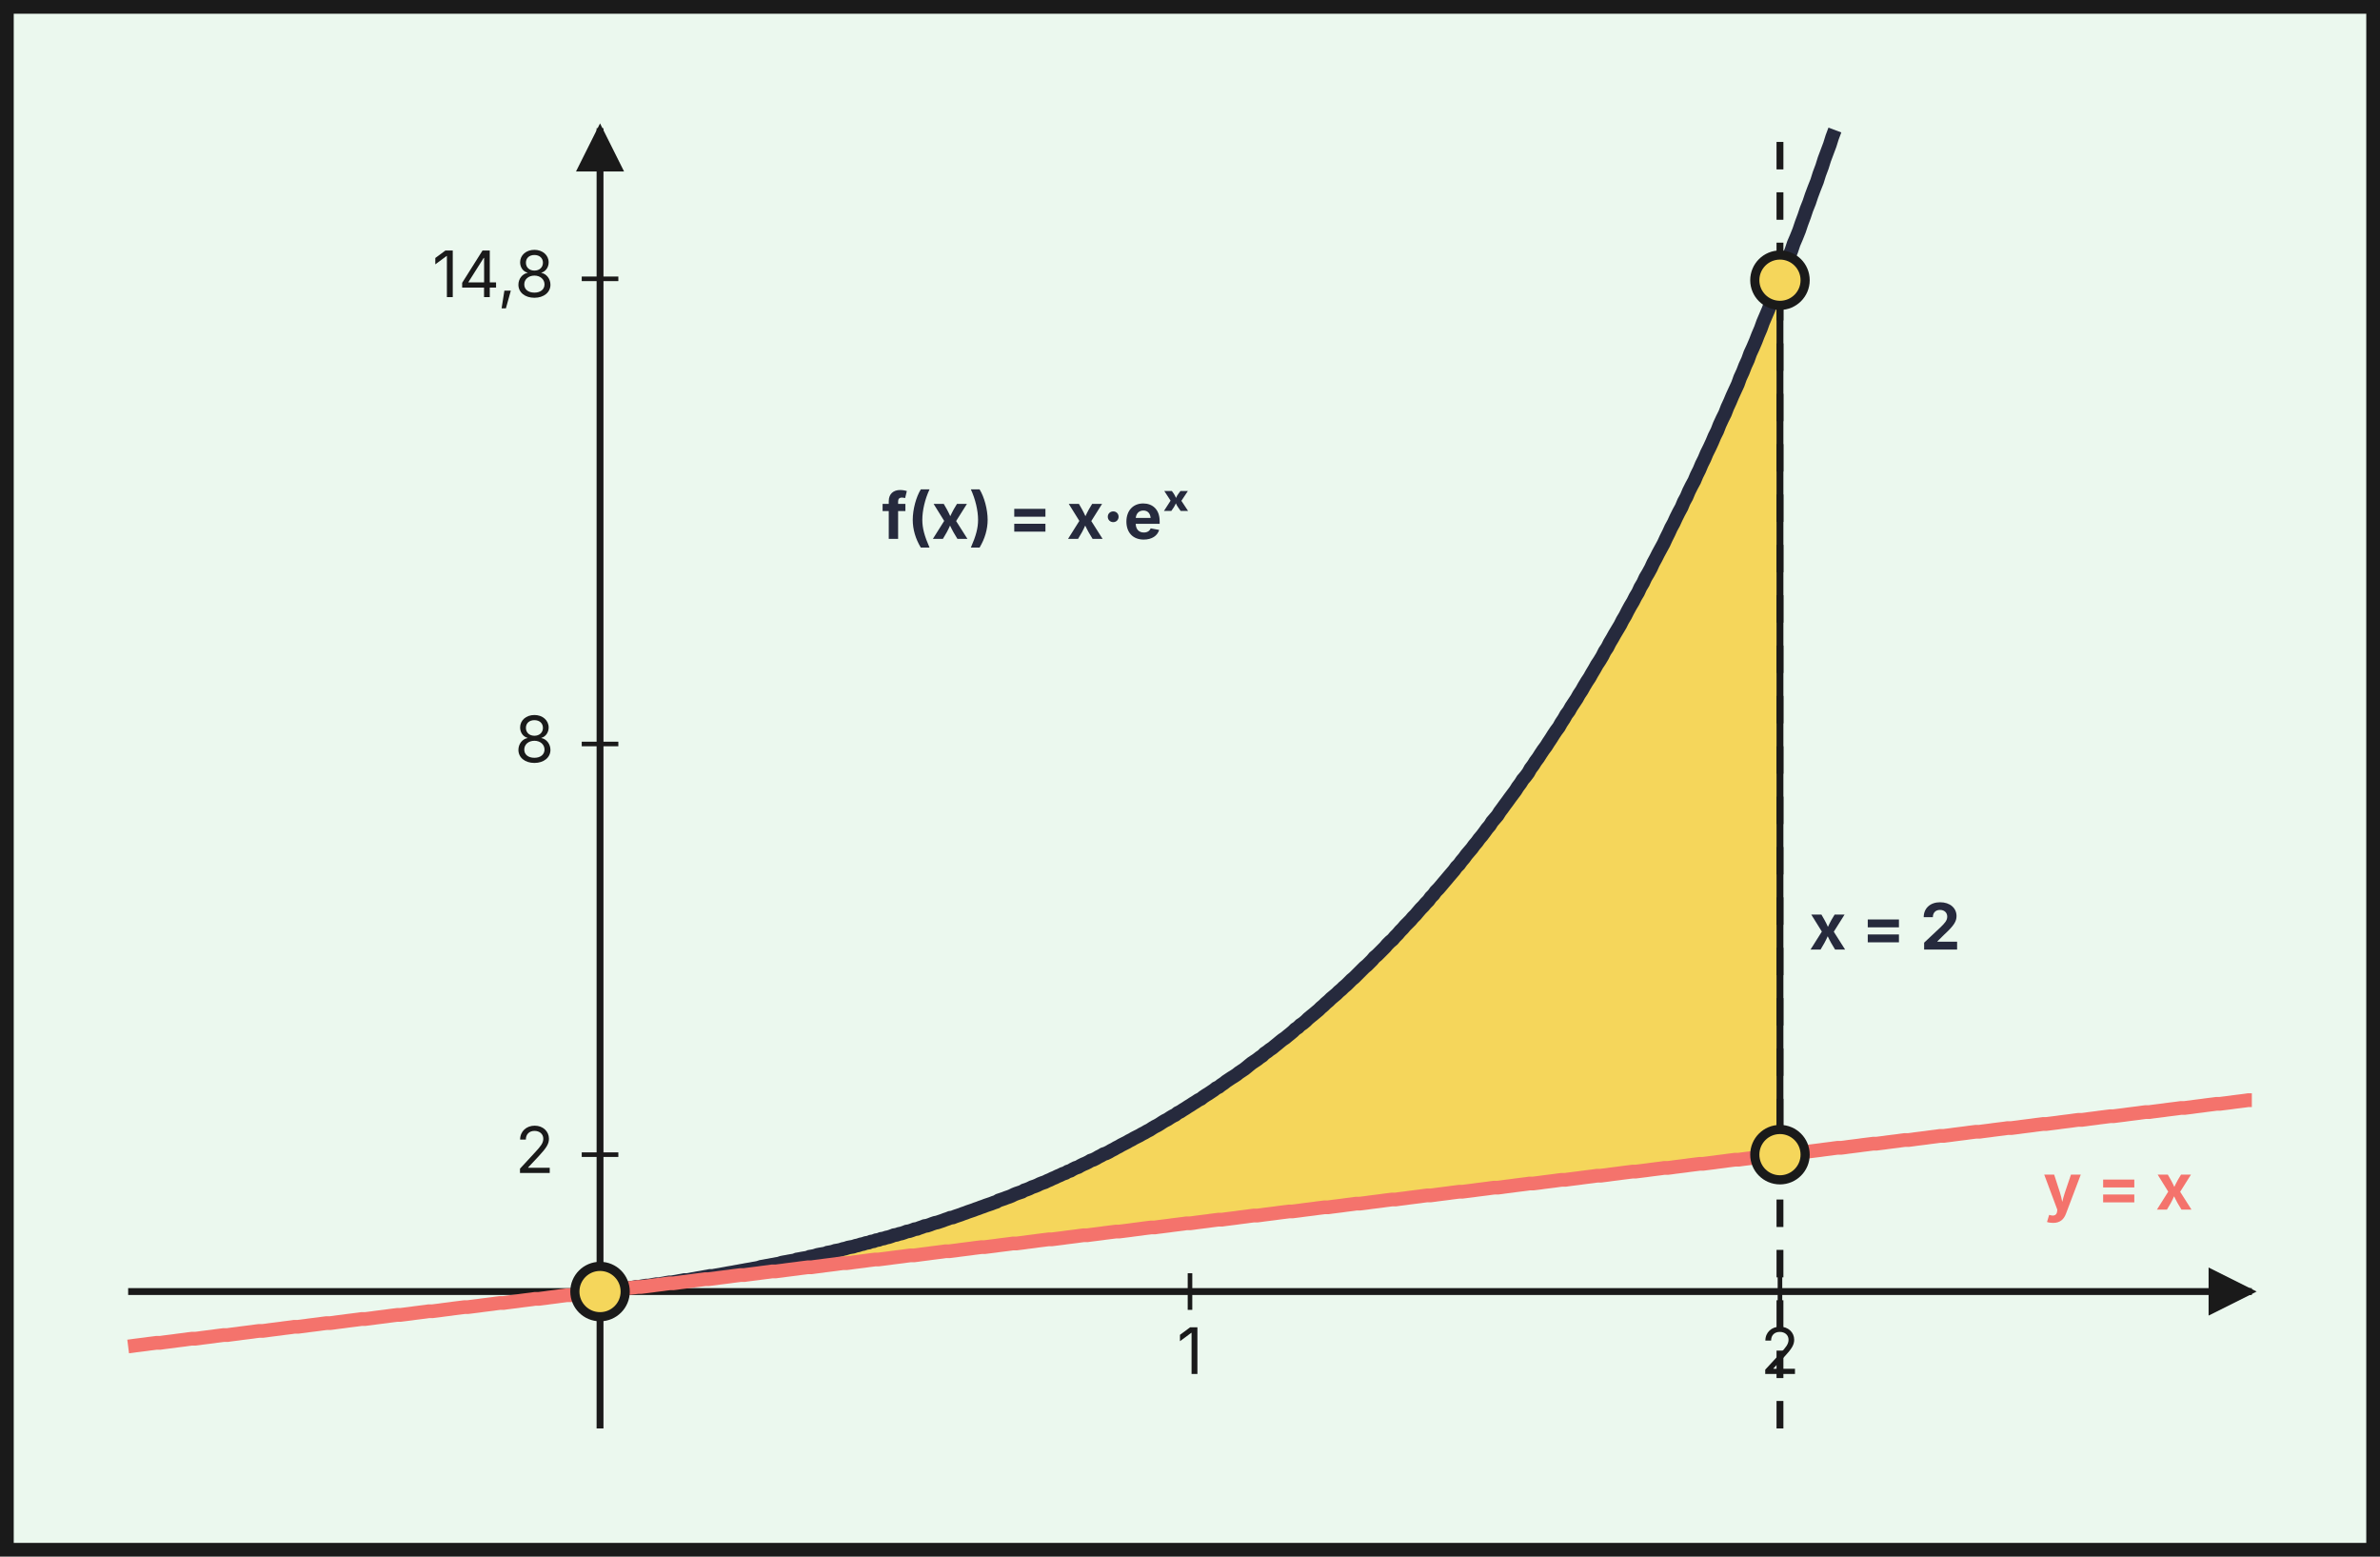
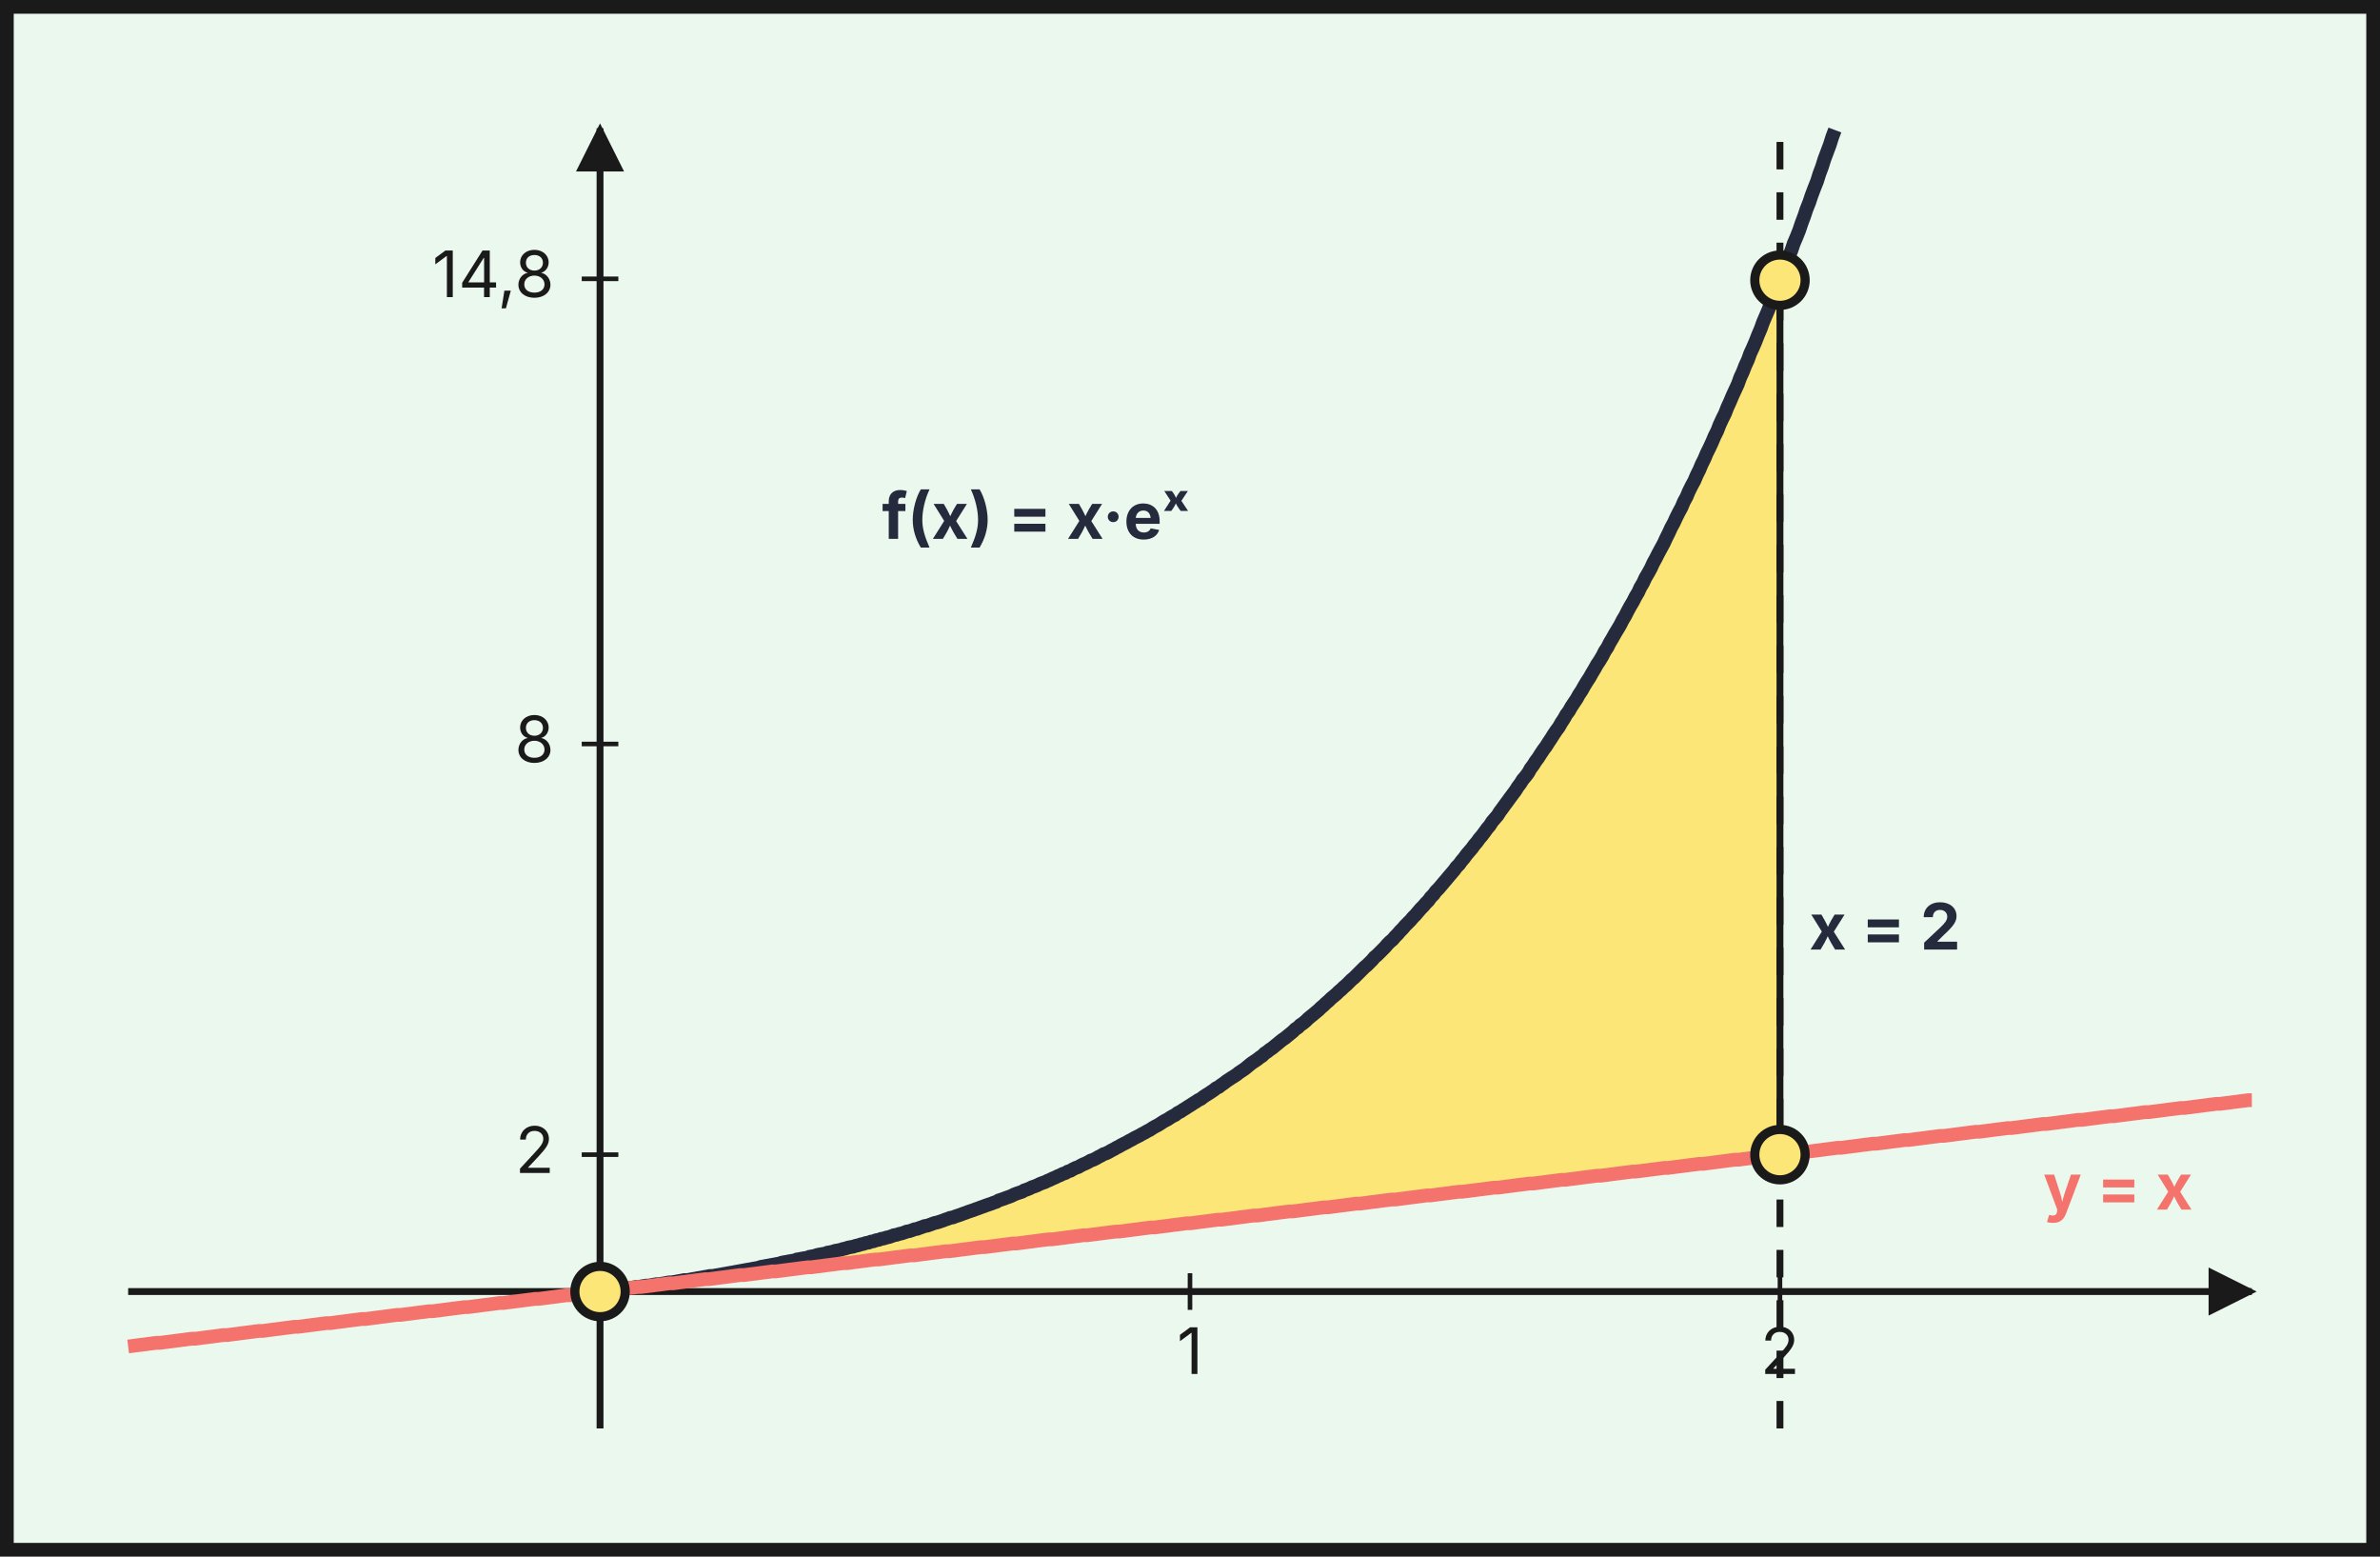
<svg xmlns="http://www.w3.org/2000/svg" viewBox="0 0 520 340" width="520" height="340" font-family="Inter, Helvetica, Arial, sans-serif" role="img">
  <defs>
    <marker id="f" viewBox="0 0 10 10" refX="9" refY="5" markerWidth="7" markerHeight="7" orient="auto">
      <path d="M0,0 L10,5 L0,10 z" fill="#1A1A1A" />
    </marker>
  </defs>
  <rect x="1.5" y="1.5" width="517" height="337" fill="#EBF8EE" stroke="#1A1A1A" stroke-width="3" />
-   <path d="M131.1,282.1 L133.3,281.9 L135.4,281.6 L137.6,281.3 L139.7,281.0 L141.9,280.8 L144.0,280.5 L146.1,280.1 L148.3,279.8 L150.4,279.5 L152.6,279.2 L154.7,278.8 L156.9,278.5 L159.0,278.1 L161.2,277.7 L163.3,277.3 L165.5,276.9 L167.6,276.5 L169.8,276.1 L171.9,275.6 L174.1,275.2 L176.2,274.7 L178.4,274.2 L180.5,273.7 L182.7,273.2 L184.8,272.7 L187.0,272.1 L189.1,271.6 L191.3,271.0 L193.4,270.4 L195.6,269.8 L197.7,269.2 L199.9,268.5 L202.0,267.9 L204.1,267.2 L206.3,266.5 L208.4,265.8 L210.6,265.0 L212.7,264.3 L214.9,263.5 L217.0,262.7 L219.2,261.9 L221.3,261.0 L223.5,260.2 L225.6,259.3 L227.8,258.4 L229.9,257.4 L232.1,256.5 L234.2,255.5 L236.4,254.5 L238.5,253.4 L240.7,252.4 L242.8,251.3 L245.0,250.2 L247.1,249.0 L249.3,247.8 L251.4,246.6 L253.6,245.4 L255.7,244.1 L257.9,242.8 L260.0,241.5 L262.1,240.1 L264.3,238.7 L266.4,237.3 L268.6,235.8 L270.7,234.3 L272.9,232.7 L275.0,231.1 L277.2,229.5 L279.3,227.8 L281.5,226.1 L283.6,224.4 L285.8,222.6 L287.9,220.7 L290.1,218.8 L292.2,216.9 L294.4,214.9 L296.5,212.9 L298.7,210.8 L300.8,208.7 L303.0,206.5 L305.1,204.3 L307.3,202.0 L309.4,199.6 L311.6,197.2 L313.7,194.8 L315.9,192.3 L318.0,189.7 L320.1,187.1 L322.3,184.4 L324.4,181.6 L326.6,178.8 L328.7,175.9 L330.9,172.9 L333.0,169.9 L335.2,166.8 L337.3,163.6 L339.5,160.4 L341.6,157.1 L343.8,153.7 L345.9,150.2 L348.1,146.6 L350.2,143.0 L352.4,139.3 L354.5,135.5 L356.7,131.6 L358.8,127.6 L361.0,123.5 L363.1,119.3 L365.3,115.1 L367.4,110.7 L369.6,106.2 L371.7,101.7 L373.9,97.0 L376.0,92.2 L378.1,87.3 L380.3,82.3 L382.4,77.2 L384.6,72.0 L386.7,66.7 L388.9,61.2 L388.9,252.2 L386.7,252.5 L384.6,252.7 L382.4,253.0 L380.3,253.2 L378.1,253.5 L376.0,253.7 L373.9,254.0 L371.7,254.2 L369.6,254.5 L367.4,254.7 L365.3,255.0 L363.1,255.2 L361.0,255.4 L358.8,255.7 L356.7,255.9 L354.5,256.2 L352.4,256.4 L350.2,256.7 L348.1,256.9 L345.9,257.2 L343.8,257.4 L341.6,257.7 L339.5,257.9 L337.3,258.2 L335.2,258.4 L333.0,258.7 L330.9,258.9 L328.7,259.2 L326.6,259.4 L324.4,259.7 L322.3,259.9 L320.1,260.2 L318.0,260.4 L315.9,260.7 L313.7,260.9 L311.6,261.2 L309.4,261.4 L307.3,261.7 L305.1,261.9 L303.0,262.2 L300.8,262.4 L298.7,262.7 L296.5,262.9 L294.4,263.2 L292.2,263.4 L290.1,263.7 L287.9,263.9 L285.8,264.2 L283.6,264.4 L281.5,264.7 L279.3,264.9 L277.2,265.2 L275.0,265.4 L272.9,265.7 L270.7,265.9 L268.6,266.2 L266.4,266.4 L264.3,266.7 L262.1,266.9 L260.0,267.2 L257.9,267.4 L255.7,267.7 L253.6,267.9 L251.4,268.2 L249.3,268.4 L247.1,268.7 L245.0,268.9 L242.8,269.2 L240.7,269.4 L238.5,269.6 L236.4,269.9 L234.2,270.1 L232.1,270.4 L229.9,270.6 L227.8,270.9 L225.6,271.1 L223.5,271.4 L221.3,271.6 L219.2,271.9 L217.0,272.1 L214.9,272.4 L212.7,272.6 L210.6,272.9 L208.4,273.1 L206.3,273.4 L204.1,273.6 L202.0,273.9 L199.9,274.1 L197.7,274.4 L195.6,274.6 L193.4,274.9 L191.3,275.1 L189.1,275.4 L187.0,275.6 L184.8,275.9 L182.7,276.1 L180.5,276.4 L178.4,276.6 L176.2,276.9 L174.1,277.1 L171.9,277.4 L169.8,277.6 L167.6,277.9 L165.5,278.1 L163.3,278.4 L161.2,278.6 L159.0,278.9 L156.9,279.1 L154.7,279.4 L152.6,279.6 L150.4,279.9 L148.3,280.1 L146.1,280.4 L144.0,280.6 L141.9,280.9 L139.7,281.1 L137.6,281.4 L135.4,281.6 L133.3,281.9 L131.1,282.1 Z" fill="#F5D65B" stroke="#1A1A1A" stroke-width="1.5" />
+   <path d="M131.1,282.1 L133.3,281.9 L135.4,281.6 L137.6,281.3 L139.7,281.0 L141.9,280.8 L144.0,280.5 L146.1,280.1 L148.3,279.8 L150.4,279.5 L152.6,279.2 L154.7,278.8 L156.9,278.5 L159.0,278.1 L161.2,277.7 L163.3,277.3 L165.5,276.9 L167.6,276.5 L169.8,276.1 L171.9,275.6 L174.1,275.2 L176.2,274.7 L178.4,274.2 L180.5,273.7 L182.7,273.2 L184.8,272.7 L187.0,272.1 L189.1,271.6 L191.3,271.0 L193.4,270.4 L195.6,269.8 L197.7,269.2 L199.9,268.5 L202.0,267.9 L204.1,267.2 L206.3,266.5 L208.4,265.8 L210.6,265.0 L212.7,264.3 L214.9,263.5 L217.0,262.7 L219.2,261.9 L221.3,261.0 L223.5,260.2 L225.6,259.3 L227.8,258.4 L229.9,257.4 L232.1,256.5 L234.2,255.5 L236.4,254.5 L238.5,253.4 L240.7,252.4 L242.8,251.3 L245.0,250.2 L247.1,249.0 L249.3,247.8 L251.4,246.6 L253.6,245.4 L255.7,244.1 L257.9,242.8 L260.0,241.5 L262.1,240.1 L264.3,238.7 L266.4,237.3 L268.6,235.8 L270.7,234.3 L272.9,232.7 L275.0,231.1 L277.2,229.5 L279.3,227.8 L281.5,226.1 L283.6,224.4 L285.8,222.6 L287.9,220.7 L290.1,218.8 L292.2,216.9 L294.4,214.9 L296.5,212.9 L298.7,210.8 L300.8,208.7 L303.0,206.5 L305.1,204.3 L307.3,202.0 L309.4,199.6 L311.6,197.2 L313.7,194.8 L315.9,192.3 L318.0,189.7 L320.1,187.1 L322.3,184.4 L324.4,181.6 L326.6,178.8 L328.7,175.9 L330.9,172.9 L333.0,169.9 L335.2,166.8 L337.3,163.6 L339.5,160.4 L341.6,157.1 L343.8,153.7 L345.9,150.2 L348.1,146.6 L350.2,143.0 L352.4,139.3 L354.5,135.5 L356.7,131.6 L358.8,127.6 L361.0,123.5 L363.1,119.3 L365.3,115.1 L367.4,110.7 L369.6,106.2 L371.7,101.7 L373.9,97.0 L376.0,92.2 L378.1,87.3 L380.3,82.3 L382.4,77.2 L384.6,72.0 L386.7,66.7 L388.9,61.2 L388.9,252.2 L386.7,252.5 L384.6,252.7 L382.4,253.0 L380.3,253.2 L378.1,253.5 L376.0,253.7 L373.9,254.0 L371.7,254.2 L369.6,254.5 L367.4,254.7 L365.3,255.0 L363.1,255.2 L361.0,255.4 L358.8,255.7 L356.7,255.9 L354.5,256.2 L352.4,256.4 L350.2,256.7 L348.1,256.9 L345.9,257.2 L343.8,257.4 L341.6,257.7 L339.5,257.9 L337.3,258.2 L335.2,258.4 L333.0,258.7 L330.9,258.9 L328.7,259.2 L326.6,259.4 L324.4,259.7 L322.3,259.9 L320.1,260.2 L318.0,260.4 L315.9,260.7 L313.7,260.9 L311.6,261.2 L309.4,261.4 L307.3,261.7 L305.1,261.9 L303.0,262.2 L300.8,262.4 L298.7,262.7 L296.5,262.9 L294.4,263.2 L292.2,263.4 L290.1,263.7 L287.9,263.9 L285.8,264.2 L283.6,264.4 L281.5,264.7 L279.3,264.9 L277.2,265.2 L275.0,265.4 L272.9,265.7 L270.7,265.9 L268.6,266.2 L266.4,266.4 L264.3,266.7 L262.1,266.9 L260.0,267.2 L257.9,267.4 L255.7,267.7 L253.6,267.9 L251.4,268.2 L249.3,268.4 L247.1,268.7 L245.0,268.9 L242.8,269.2 L240.7,269.4 L238.5,269.6 L236.4,269.9 L234.2,270.1 L232.1,270.4 L229.9,270.6 L227.8,270.9 L225.6,271.1 L223.5,271.4 L221.3,271.6 L219.2,271.9 L217.0,272.1 L214.9,272.4 L212.7,272.6 L210.6,272.9 L208.4,273.1 L206.3,273.4 L204.1,273.6 L202.0,273.9 L199.9,274.1 L197.7,274.4 L195.6,274.6 L193.4,274.9 L191.3,275.1 L189.1,275.4 L187.0,275.6 L184.8,275.9 L182.7,276.1 L180.5,276.4 L178.4,276.6 L176.2,276.9 L174.1,277.1 L171.9,277.4 L169.8,277.6 L167.6,277.9 L165.5,278.1 L163.3,278.4 L161.2,278.6 L159.0,278.9 L156.9,279.1 L154.7,279.4 L152.6,279.6 L150.4,279.9 L148.3,280.1 L146.1,280.4 L144.0,280.6 L141.9,280.9 L139.7,281.1 L137.6,281.4 L135.4,281.6 L133.3,281.9 L131.1,282.1 Z" fill="#FCE678" stroke="#1A1A1A" stroke-width="1.5" />
  <line x1="28.0" y1="282.1" x2="492.0" y2="282.1" stroke="#1A1A1A" stroke-width="1.5" marker-end="url(#f)" />
  <line x1="131.1" y1="312.0" x2="131.1" y2="28.0" stroke="#1A1A1A" stroke-width="1.5" marker-end="url(#f)" />
  <line x1="260.0" y1="278.1" x2="260.0" y2="286.1" stroke="#1A1A1A" />
  <text x="260.0" y="300.1" text-anchor="middle" font-size="14" fill="#1A1A1A">1</text>
  <line x1="388.9" y1="278.1" x2="388.9" y2="286.1" stroke="#1A1A1A" />
  <text x="388.9" y="300.1" text-anchor="middle" font-size="14" fill="#1A1A1A">2</text>
  <line x1="127.1" y1="252.2" x2="135.1" y2="252.2" stroke="#1A1A1A" />
  <text x="121.1" y="256.2" text-anchor="end" font-size="14" fill="#1A1A1A">2</text>
  <line x1="127.1" y1="162.5" x2="135.1" y2="162.5" stroke="#1A1A1A" />
  <text x="121.1" y="166.5" text-anchor="end" font-size="14" fill="#1A1A1A">8</text>
  <line x1="127.1" y1="60.9" x2="135.1" y2="60.9" stroke="#1A1A1A" />
  <text x="121.1" y="64.9" text-anchor="end" font-size="14" fill="#1A1A1A">14,8</text>
  <path d="M131.1,282.1 L131.7,282.0 L132.2,282.0 L132.8,281.9 L133.3,281.8 L133.9,281.8 L134.5,281.7 L135.0,281.6 L135.6,281.6 L136.1,281.5 L136.7,281.4 L137.3,281.4 L137.8,281.3 L138.4,281.2 L138.9,281.1 L139.5,281.1 L140.0,281.0 L140.6,280.9 L141.2,280.8 L141.7,280.8 L142.3,280.7 L142.8,280.6 L143.4,280.5 L144.0,280.5 L144.5,280.4 L145.1,280.3 L145.6,280.2 L146.2,280.1 L146.7,280.1 L147.3,280.0 L147.9,279.9 L148.4,279.8 L149.0,279.7 L149.5,279.6 L150.1,279.6 L150.7,279.5 L151.2,279.4 L151.8,279.3 L152.3,279.2 L152.9,279.1 L153.5,279.0 L154.0,278.9 L154.6,278.8 L155.1,278.7 L155.7,278.7 L156.2,278.6 L156.8,278.5 L157.4,278.4 L157.9,278.3 L158.5,278.2 L159.0,278.1 L159.6,278.0 L160.2,277.9 L160.7,277.8 L161.3,277.7 L161.8,277.6 L162.4,277.5 L162.9,277.4 L163.5,277.3 L164.1,277.2 L164.6,277.1 L165.2,277.0 L165.7,276.9 L166.3,276.7 L166.9,276.6 L167.4,276.5 L168.0,276.4 L168.5,276.3 L169.1,276.2 L169.6,276.1 L170.2,276.0 L170.8,275.8 L171.3,275.7 L171.9,275.6 L172.4,275.5 L173.0,275.4 L173.6,275.3 L174.1,275.1 L174.7,275.0 L175.2,274.9 L175.8,274.8 L176.4,274.7 L176.9,274.5 L177.5,274.4 L178.0,274.3 L178.6,274.1 L179.1,274.0 L179.7,273.9 L180.3,273.8 L180.8,273.6 L181.4,273.5 L181.9,273.4 L182.5,273.2 L183.1,273.1 L183.6,273.0 L184.2,272.8 L184.7,272.7 L185.3,272.5 L185.8,272.4 L186.4,272.3 L187.0,272.1 L187.5,272.0 L188.1,271.8 L188.6,271.7 L189.2,271.5 L189.8,271.4 L190.3,271.2 L190.9,271.1 L191.4,270.9 L192.0,270.8 L192.5,270.6 L193.1,270.5 L193.7,270.3 L194.2,270.2 L194.8,270.0 L195.3,269.8 L195.9,269.7 L196.5,269.5 L197.0,269.4 L197.6,269.2 L198.1,269.0 L198.7,268.9 L199.3,268.7 L199.8,268.5 L200.4,268.4 L200.9,268.2 L201.5,268.0 L202.0,267.8 L202.6,267.7 L203.2,267.5 L203.7,267.3 L204.3,267.1 L204.8,267.0 L205.4,266.8 L206.0,266.6 L206.5,266.4 L207.1,266.2 L207.6,266.0 L208.2,265.9 L208.7,265.7 L209.3,265.5 L209.9,265.3 L210.4,265.1 L211.0,264.9 L211.5,264.7 L212.1,264.5 L212.7,264.3 L213.2,264.1 L213.8,263.9 L214.3,263.7 L214.9,263.5 L215.4,263.3 L216.0,263.1 L216.6,262.9 L217.1,262.7 L217.7,262.5 L218.2,262.2 L218.8,262.0 L219.4,261.8 L219.9,261.6 L220.5,261.4 L221.0,261.2 L221.6,260.9 L222.1,260.7 L222.7,260.5 L223.3,260.3 L223.8,260.0 L224.4,259.8 L224.9,259.6 L225.5,259.3 L226.1,259.1 L226.6,258.9 L227.2,258.6 L227.7,258.4 L228.3,258.2 L228.9,257.9 L229.4,257.7 L230.0,257.4 L230.5,257.2 L231.1,256.9 L231.6,256.7 L232.2,256.4 L232.8,256.2 L233.3,255.9 L233.9,255.7 L234.4,255.4 L235.0,255.1 L235.6,254.9 L236.1,254.6 L236.7,254.3 L237.2,254.1 L237.8,253.8 L238.3,253.5 L238.9,253.3 L239.5,253.0 L240.0,252.7 L240.6,252.4 L241.1,252.1 L241.7,251.9 L242.3,251.6 L242.8,251.3 L243.4,251.0 L243.9,250.7 L244.5,250.4 L245.0,250.1 L245.6,249.8 L246.2,249.5 L246.7,249.2 L247.3,248.9 L247.8,248.6 L248.4,248.3 L249.0,248.0 L249.5,247.7 L250.1,247.4 L250.6,247.1 L251.2,246.8 L251.8,246.4 L252.3,246.1 L252.9,245.8 L253.4,245.5 L254.0,245.1 L254.5,244.8 L255.1,244.5 L255.7,244.1 L256.2,243.8 L256.8,243.5 L257.3,243.1 L257.9,242.8 L258.5,242.4 L259.0,242.1 L259.6,241.7 L260.1,241.4 L260.7,241.0 L261.2,240.7 L261.8,240.3 L262.4,240.0 L262.9,239.6 L263.5,239.2 L264.0,238.9 L264.6,238.5 L265.2,238.1 L265.7,237.7 L266.3,237.4 L266.8,237.0 L267.4,236.6 L267.9,236.2 L268.5,235.8 L269.1,235.4 L269.6,235.1 L270.2,234.7 L270.7,234.3 L271.3,233.9 L271.9,233.5 L272.4,233.1 L273.0,232.6 L273.5,232.2 L274.1,231.8 L274.7,231.4 L275.2,231.0 L275.8,230.6 L276.3,230.1 L276.9,229.7 L277.4,229.3 L278.0,228.9 L278.6,228.4 L279.1,228.0 L279.7,227.5 L280.2,227.1 L280.8,226.7 L281.4,226.2 L281.9,225.8 L282.5,225.3 L283.0,224.8 L283.6,224.4 L284.1,223.9 L284.7,223.5 L285.3,223.0 L285.8,222.5 L286.4,222.0 L286.9,221.6 L287.5,221.1 L288.1,220.6 L288.6,220.1 L289.2,219.6 L289.7,219.1 L290.3,218.6 L290.8,218.1 L291.4,217.6 L292.0,217.1 L292.5,216.6 L293.1,216.1 L293.6,215.6 L294.2,215.1 L294.8,214.5 L295.3,214.0 L295.9,213.5 L296.4,213.0 L297.0,212.4 L297.5,211.9 L298.1,211.3 L298.7,210.8 L299.2,210.3 L299.8,209.7 L300.3,209.1 L300.9,208.6 L301.5,208.0 L302.0,207.5 L302.6,206.9 L303.1,206.3 L303.7,205.7 L304.3,205.2 L304.8,204.6 L305.4,204.0 L305.9,203.4 L306.5,202.8 L307.0,202.2 L307.6,201.6 L308.2,201.0 L308.7,200.4 L309.3,199.8 L309.8,199.2 L310.4,198.5 L311.0,197.9 L311.5,197.3 L312.1,196.7 L312.6,196.0 L313.2,195.4 L313.7,194.7 L314.3,194.1 L314.9,193.4 L315.4,192.8 L316.0,192.1 L316.5,191.5 L317.1,190.8 L317.7,190.1 L318.2,189.4 L318.8,188.8 L319.3,188.1 L319.9,187.4 L320.4,186.7 L321.0,186.0 L321.6,185.3 L322.1,184.6 L322.7,183.9 L323.2,183.2 L323.8,182.5 L324.4,181.7 L324.9,181.0 L325.5,180.3 L326.0,179.5 L326.6,178.8 L327.2,178.1 L327.7,177.3 L328.3,176.5 L328.8,175.8 L329.4,175.0 L329.9,174.3 L330.5,173.5 L331.1,172.7 L331.6,171.9 L332.2,171.1 L332.7,170.3 L333.3,169.6 L333.9,168.8 L334.4,167.9 L335.0,167.1 L335.5,166.3 L336.1,165.5 L336.6,164.7 L337.2,163.8 L337.8,163.0 L338.3,162.2 L338.9,161.3 L339.4,160.5 L340.0,159.6 L340.6,158.8 L341.1,157.9 L341.7,157.0 L342.2,156.1 L342.8,155.3 L343.3,154.4 L343.9,153.5 L344.5,152.6 L345.0,151.7 L345.6,150.8 L346.1,149.9 L346.7,148.9 L347.3,148.0 L347.8,147.1 L348.4,146.1 L348.9,145.2 L349.5,144.3 L350.1,143.3 L350.6,142.3 L351.2,141.4 L351.7,140.4 L352.3,139.4 L352.8,138.5 L353.4,137.5 L354.0,136.5 L354.5,135.5 L355.1,134.5 L355.6,133.5 L356.2,132.4 L356.8,131.4 L357.3,130.4 L357.9,129.4 L358.4,128.3 L359.0,127.3 L359.5,126.2 L360.1,125.2 L360.7,124.1 L361.2,123.0 L361.8,121.9 L362.3,120.9 L362.9,119.8 L363.5,118.7 L364.0,117.6 L364.6,116.4 L365.1,115.3 L365.7,114.2 L366.2,113.1 L366.8,111.9 L367.4,110.8 L367.9,109.6 L368.5,108.5 L369.0,107.3 L369.6,106.1 L370.2,105.0 L370.7,103.8 L371.3,102.6 L371.8,101.4 L372.4,100.2 L372.9,99.0 L373.5,97.8 L374.1,96.5 L374.6,95.3 L375.2,94.1 L375.7,92.8 L376.3,91.5 L376.9,90.3 L377.4,89.0 L378.0,87.7 L378.5,86.5 L379.1,85.2 L379.7,83.9 L380.2,82.5 L380.8,81.2 L381.3,79.9 L381.9,78.6 L382.4,77.2 L383.0,75.9 L383.6,74.5 L384.1,73.2 L384.7,71.8 L385.2,70.4 L385.8,69.0 L386.4,67.6 L386.9,66.2 L387.5,64.8 L388.0,63.4 L388.6,62.0 L389.1,60.5 L389.7,59.1 L390.3,57.7 L390.8,56.2 L391.4,54.7 L391.9,53.2 L392.5,51.8 L393.1,50.3 L393.6,48.8 L394.2,47.2 L394.7,45.7 L395.3,44.2 L395.8,42.7 L396.4,41.1 L397.0,39.6 L397.5,38.0 L398.1,36.4 L398.6,34.8 L399.2,33.2 L399.8,31.6 L400.3,30.0 L400.9,28.4" fill="none" stroke="#262A3D" stroke-width="3" />
  <path d="M28.0,294.1 L28.8,294.0 L29.5,293.9 L30.3,293.8 L31.1,293.7 L31.9,293.6 L32.6,293.5 L33.4,293.4 L34.2,293.3 L35.0,293.3 L35.7,293.2 L36.5,293.1 L37.3,293.0 L38.1,292.9 L38.8,292.8 L39.6,292.7 L40.4,292.6 L41.1,292.5 L41.9,292.4 L42.7,292.4 L43.5,292.3 L44.2,292.2 L45.0,292.1 L45.8,292.0 L46.6,291.9 L47.3,291.8 L48.1,291.7 L48.9,291.6 L49.7,291.6 L50.4,291.5 L51.2,291.4 L52.0,291.3 L52.7,291.2 L53.5,291.1 L54.3,291.0 L55.1,290.9 L55.8,290.8 L56.6,290.7 L57.4,290.7 L58.2,290.6 L58.9,290.5 L59.7,290.4 L60.5,290.3 L61.3,290.2 L62.0,290.1 L62.8,290.0 L63.6,289.9 L64.3,289.8 L65.1,289.8 L65.9,289.7 L66.7,289.6 L67.4,289.5 L68.2,289.4 L69.0,289.3 L69.8,289.2 L70.5,289.1 L71.3,289.0 L72.1,289.0 L72.9,288.9 L73.6,288.8 L74.4,288.7 L75.2,288.6 L75.9,288.5 L76.7,288.4 L77.5,288.3 L78.3,288.2 L79.0,288.1 L79.8,288.1 L80.6,288.0 L81.4,287.9 L82.1,287.8 L82.9,287.7 L83.7,287.6 L84.5,287.5 L85.2,287.4 L86.0,287.3 L86.8,287.2 L87.5,287.2 L88.3,287.1 L89.1,287.0 L89.9,286.9 L90.6,286.8 L91.4,286.7 L92.2,286.6 L93.0,286.5 L93.7,286.4 L94.5,286.4 L95.3,286.3 L96.1,286.2 L96.8,286.1 L97.6,286.0 L98.4,285.9 L99.1,285.8 L99.9,285.7 L100.7,285.6 L101.5,285.5 L102.2,285.5 L103.0,285.4 L103.8,285.3 L104.6,285.2 L105.3,285.1 L106.1,285.0 L106.9,284.9 L107.7,284.8 L108.4,284.7 L109.2,284.6 L110.0,284.6 L110.7,284.5 L111.5,284.4 L112.3,284.3 L113.1,284.2 L113.8,284.1 L114.6,284.0 L115.4,283.9 L116.2,283.8 L116.9,283.7 L117.7,283.7 L118.5,283.6 L119.3,283.5 L120.0,283.4 L120.8,283.3 L121.6,283.2 L122.3,283.1 L123.1,283.0 L123.9,282.9 L124.7,282.9 L125.4,282.8 L126.2,282.7 L127.0,282.6 L127.8,282.5 L128.5,282.4 L129.3,282.3 L130.1,282.2 L130.9,282.1 L131.6,282.0 L132.4,282.0 L133.2,281.9 L133.9,281.8 L134.7,281.7 L135.5,281.6 L136.3,281.5 L137.0,281.4 L137.8,281.3 L138.6,281.2 L139.4,281.1 L140.1,281.1 L140.9,281.0 L141.7,280.9 L142.5,280.8 L143.2,280.7 L144.0,280.6 L144.8,280.5 L145.5,280.4 L146.3,280.3 L147.1,280.3 L147.9,280.2 L148.6,280.1 L149.4,280.0 L150.2,279.9 L151.0,279.8 L151.7,279.7 L152.5,279.6 L153.3,279.5 L154.1,279.4 L154.8,279.4 L155.6,279.3 L156.4,279.2 L157.1,279.1 L157.9,279.0 L158.7,278.9 L159.5,278.8 L160.2,278.7 L161.0,278.6 L161.8,278.5 L162.6,278.5 L163.3,278.4 L164.1,278.3 L164.9,278.2 L165.7,278.1 L166.4,278.0 L167.2,277.9 L168.0,277.8 L168.7,277.7 L169.5,277.7 L170.3,277.6 L171.1,277.5 L171.8,277.4 L172.6,277.3 L173.4,277.2 L174.2,277.1 L174.9,277.0 L175.7,276.9 L176.5,276.8 L177.3,276.8 L178.0,276.7 L178.8,276.6 L179.6,276.5 L180.3,276.4 L181.1,276.3 L181.9,276.2 L182.7,276.1 L183.4,276.0 L184.2,275.9 L185.0,275.9 L185.8,275.8 L186.5,275.7 L187.3,275.6 L188.1,275.5 L188.9,275.4 L189.6,275.3 L190.4,275.2 L191.2,275.1 L191.9,275.1 L192.7,275.0 L193.5,274.9 L194.3,274.8 L195.0,274.7 L195.8,274.6 L196.6,274.5 L197.4,274.4 L198.1,274.3 L198.9,274.2 L199.7,274.2 L200.5,274.1 L201.2,274.0 L202.0,273.9 L202.8,273.8 L203.5,273.7 L204.3,273.6 L205.1,273.5 L205.9,273.4 L206.6,273.3 L207.4,273.3 L208.2,273.2 L209.0,273.1 L209.7,273.0 L210.5,272.9 L211.3,272.8 L212.1,272.7 L212.8,272.6 L213.6,272.5 L214.4,272.4 L215.1,272.4 L215.9,272.3 L216.7,272.2 L217.5,272.1 L218.2,272.0 L219.0,271.9 L219.8,271.8 L220.6,271.7 L221.3,271.6 L222.1,271.6 L222.9,271.5 L223.7,271.4 L224.4,271.3 L225.2,271.2 L226.0,271.1 L226.7,271.0 L227.5,270.9 L228.3,270.8 L229.1,270.7 L229.8,270.7 L230.6,270.6 L231.4,270.5 L232.2,270.4 L232.9,270.3 L233.7,270.2 L234.5,270.1 L235.3,270.0 L236.0,269.9 L236.8,269.8 L237.6,269.8 L238.3,269.7 L239.1,269.6 L239.9,269.5 L240.7,269.4 L241.4,269.3 L242.2,269.2 L243.0,269.1 L243.8,269.0 L244.5,269.0 L245.3,268.9 L246.1,268.8 L246.9,268.7 L247.6,268.6 L248.4,268.5 L249.2,268.4 L249.9,268.3 L250.7,268.2 L251.5,268.1 L252.3,268.1 L253.0,268.0 L253.8,267.9 L254.6,267.8 L255.4,267.7 L256.1,267.6 L256.9,267.5 L257.7,267.4 L258.5,267.3 L259.2,267.2 L260.0,267.2 L260.8,267.1 L261.5,267.0 L262.3,266.9 L263.1,266.8 L263.9,266.7 L264.6,266.6 L265.4,266.5 L266.2,266.4 L267.0,266.4 L267.7,266.3 L268.5,266.2 L269.3,266.1 L270.1,266.0 L270.8,265.9 L271.6,265.8 L272.4,265.7 L273.1,265.6 L273.9,265.5 L274.7,265.5 L275.5,265.4 L276.2,265.3 L277.0,265.2 L277.8,265.1 L278.6,265.0 L279.3,264.9 L280.1,264.8 L280.9,264.7 L281.7,264.6 L282.4,264.6 L283.2,264.5 L284.0,264.4 L284.7,264.3 L285.5,264.2 L286.3,264.1 L287.1,264.0 L287.8,263.9 L288.6,263.8 L289.4,263.7 L290.2,263.7 L290.9,263.6 L291.7,263.5 L292.5,263.4 L293.3,263.3 L294.0,263.2 L294.8,263.1 L295.6,263.0 L296.3,262.9 L297.1,262.9 L297.9,262.8 L298.7,262.7 L299.4,262.6 L300.2,262.5 L301.0,262.4 L301.8,262.3 L302.5,262.2 L303.3,262.1 L304.1,262.0 L304.9,262.0 L305.6,261.9 L306.4,261.8 L307.2,261.7 L307.9,261.6 L308.7,261.5 L309.5,261.4 L310.3,261.3 L311.0,261.2 L311.8,261.1 L312.6,261.1 L313.4,261.0 L314.1,260.9 L314.9,260.8 L315.7,260.7 L316.5,260.6 L317.2,260.5 L318.0,260.4 L318.8,260.3 L319.5,260.3 L320.3,260.2 L321.1,260.1 L321.9,260.0 L322.6,259.9 L323.4,259.8 L324.2,259.7 L325.0,259.6 L325.7,259.5 L326.5,259.4 L327.3,259.4 L328.1,259.3 L328.8,259.2 L329.6,259.1 L330.4,259.0 L331.1,258.9 L331.9,258.8 L332.7,258.7 L333.5,258.6 L334.2,258.5 L335.0,258.5 L335.8,258.4 L336.6,258.3 L337.3,258.2 L338.1,258.1 L338.9,258.0 L339.7,257.9 L340.4,257.8 L341.2,257.7 L342.0,257.7 L342.7,257.6 L343.5,257.5 L344.3,257.4 L345.1,257.3 L345.8,257.2 L346.6,257.1 L347.4,257.0 L348.2,256.9 L348.9,256.8 L349.7,256.8 L350.5,256.7 L351.3,256.6 L352.0,256.5 L352.8,256.4 L353.6,256.3 L354.3,256.2 L355.1,256.1 L355.9,256.0 L356.7,255.9 L357.4,255.9 L358.2,255.8 L359.0,255.7 L359.8,255.6 L360.5,255.5 L361.3,255.4 L362.1,255.3 L362.9,255.2 L363.6,255.1 L364.4,255.1 L365.2,255.0 L365.9,254.9 L366.7,254.8 L367.5,254.7 L368.3,254.6 L369.0,254.5 L369.8,254.4 L370.6,254.3 L371.4,254.2 L372.1,254.2 L372.9,254.1 L373.7,254.0 L374.5,253.9 L375.2,253.8 L376.0,253.7 L376.8,253.6 L377.5,253.5 L378.3,253.4 L379.1,253.3 L379.9,253.3 L380.6,253.2 L381.4,253.1 L382.2,253.0 L383.0,252.9 L383.7,252.8 L384.5,252.7 L385.3,252.6 L386.1,252.5 L386.8,252.4 L387.6,252.4 L388.4,252.3 L389.1,252.2 L389.9,252.1 L390.7,252.0 L391.5,251.9 L392.2,251.8 L393.0,251.7 L393.8,251.6 L394.6,251.6 L395.3,251.5 L396.1,251.4 L396.9,251.3 L397.7,251.2 L398.4,251.1 L399.2,251.0 L400.0,250.9 L400.7,250.8 L401.5,250.7 L402.3,250.7 L403.1,250.6 L403.8,250.5 L404.6,250.4 L405.4,250.3 L406.2,250.2 L406.9,250.1 L407.7,250.0 L408.5,249.9 L409.3,249.8 L410.0,249.8 L410.8,249.7 L411.6,249.6 L412.3,249.5 L413.1,249.4 L413.9,249.3 L414.7,249.2 L415.4,249.1 L416.2,249.0 L417.0,249.0 L417.8,248.9 L418.5,248.8 L419.3,248.7 L420.1,248.6 L420.9,248.5 L421.6,248.4 L422.4,248.3 L423.2,248.2 L423.9,248.1 L424.7,248.1 L425.5,248.0 L426.3,247.9 L427.0,247.8 L427.8,247.7 L428.6,247.6 L429.4,247.5 L430.1,247.4 L430.9,247.3 L431.7,247.2 L432.5,247.2 L433.2,247.1 L434.0,247.0 L434.8,246.9 L435.5,246.8 L436.3,246.7 L437.1,246.6 L437.9,246.5 L438.6,246.4 L439.4,246.4 L440.2,246.3 L441.0,246.2 L441.7,246.1 L442.5,246.0 L443.3,245.9 L444.1,245.8 L444.8,245.7 L445.6,245.6 L446.4,245.5 L447.1,245.5 L447.9,245.4 L448.7,245.3 L449.5,245.2 L450.2,245.1 L451.0,245.0 L451.8,244.9 L452.6,244.8 L453.3,244.7 L454.1,244.6 L454.9,244.6 L455.7,244.5 L456.4,244.4 L457.2,244.3 L458.0,244.2 L458.7,244.1 L459.5,244.0 L460.3,243.9 L461.1,243.8 L461.8,243.8 L462.6,243.7 L463.4,243.6 L464.2,243.5 L464.9,243.4 L465.7,243.3 L466.5,243.2 L467.3,243.1 L468.0,243.0 L468.8,242.9 L469.6,242.9 L470.3,242.8 L471.1,242.7 L471.9,242.6 L472.7,242.5 L473.4,242.4 L474.2,242.3 L475.0,242.2 L475.8,242.1 L476.5,242.0 L477.3,242.0 L478.1,241.9 L478.9,241.8 L479.6,241.7 L480.4,241.6 L481.2,241.5 L481.9,241.4 L482.7,241.3 L483.5,241.2 L484.3,241.1 L485.0,241.1 L485.8,241.0 L486.6,240.9 L487.4,240.8 L488.1,240.7 L488.9,240.6 L489.7,240.5 L490.5,240.4 L491.2,240.3 L492.0,240.3" fill="none" stroke="#F4736C" stroke-width="3" />
  <line x1="388.9" y1="312.0" x2="388.9" y2="28.0" stroke="#1A1A1A" stroke-width="1.5" stroke-dasharray="6 5" />
-   <circle cx="131.1" cy="282.1" r="5.5" fill="#F5D65B" stroke="#1A1A1A" stroke-width="2" />
-   <circle cx="388.9" cy="252.2" r="5.5" fill="#F5D65B" stroke="#1A1A1A" stroke-width="2" />
-   <circle cx="388.9" cy="61.2" r="5.5" fill="#F5D65B" stroke="#1A1A1A" stroke-width="2" />
+   <circle cx="131.1" cy="282.1" r="5.5" fill="#FCE678" stroke="#1A1A1A" stroke-width="2" />
+   <circle cx="388.9" cy="252.2" r="5.5" fill="#FCE678" stroke="#1A1A1A" stroke-width="2" />
+   <circle cx="388.9" cy="61.2" r="5.5" fill="#FCE678" stroke="#1A1A1A" stroke-width="2" />
  <text x="260.0" y="117.7" text-anchor="end" font-size="14" fill="#262A3D" font-weight="700">f(x) = x·eˣ</text>
  <text x="479.1" y="264.2" text-anchor="end" font-size="14" fill="#F4736C" font-weight="700">y = x</text>
  <text x="395.3" y="207.4" text-anchor="start" font-size="14" fill="#262A3D" font-weight="700">x = 2</text>
</svg>
